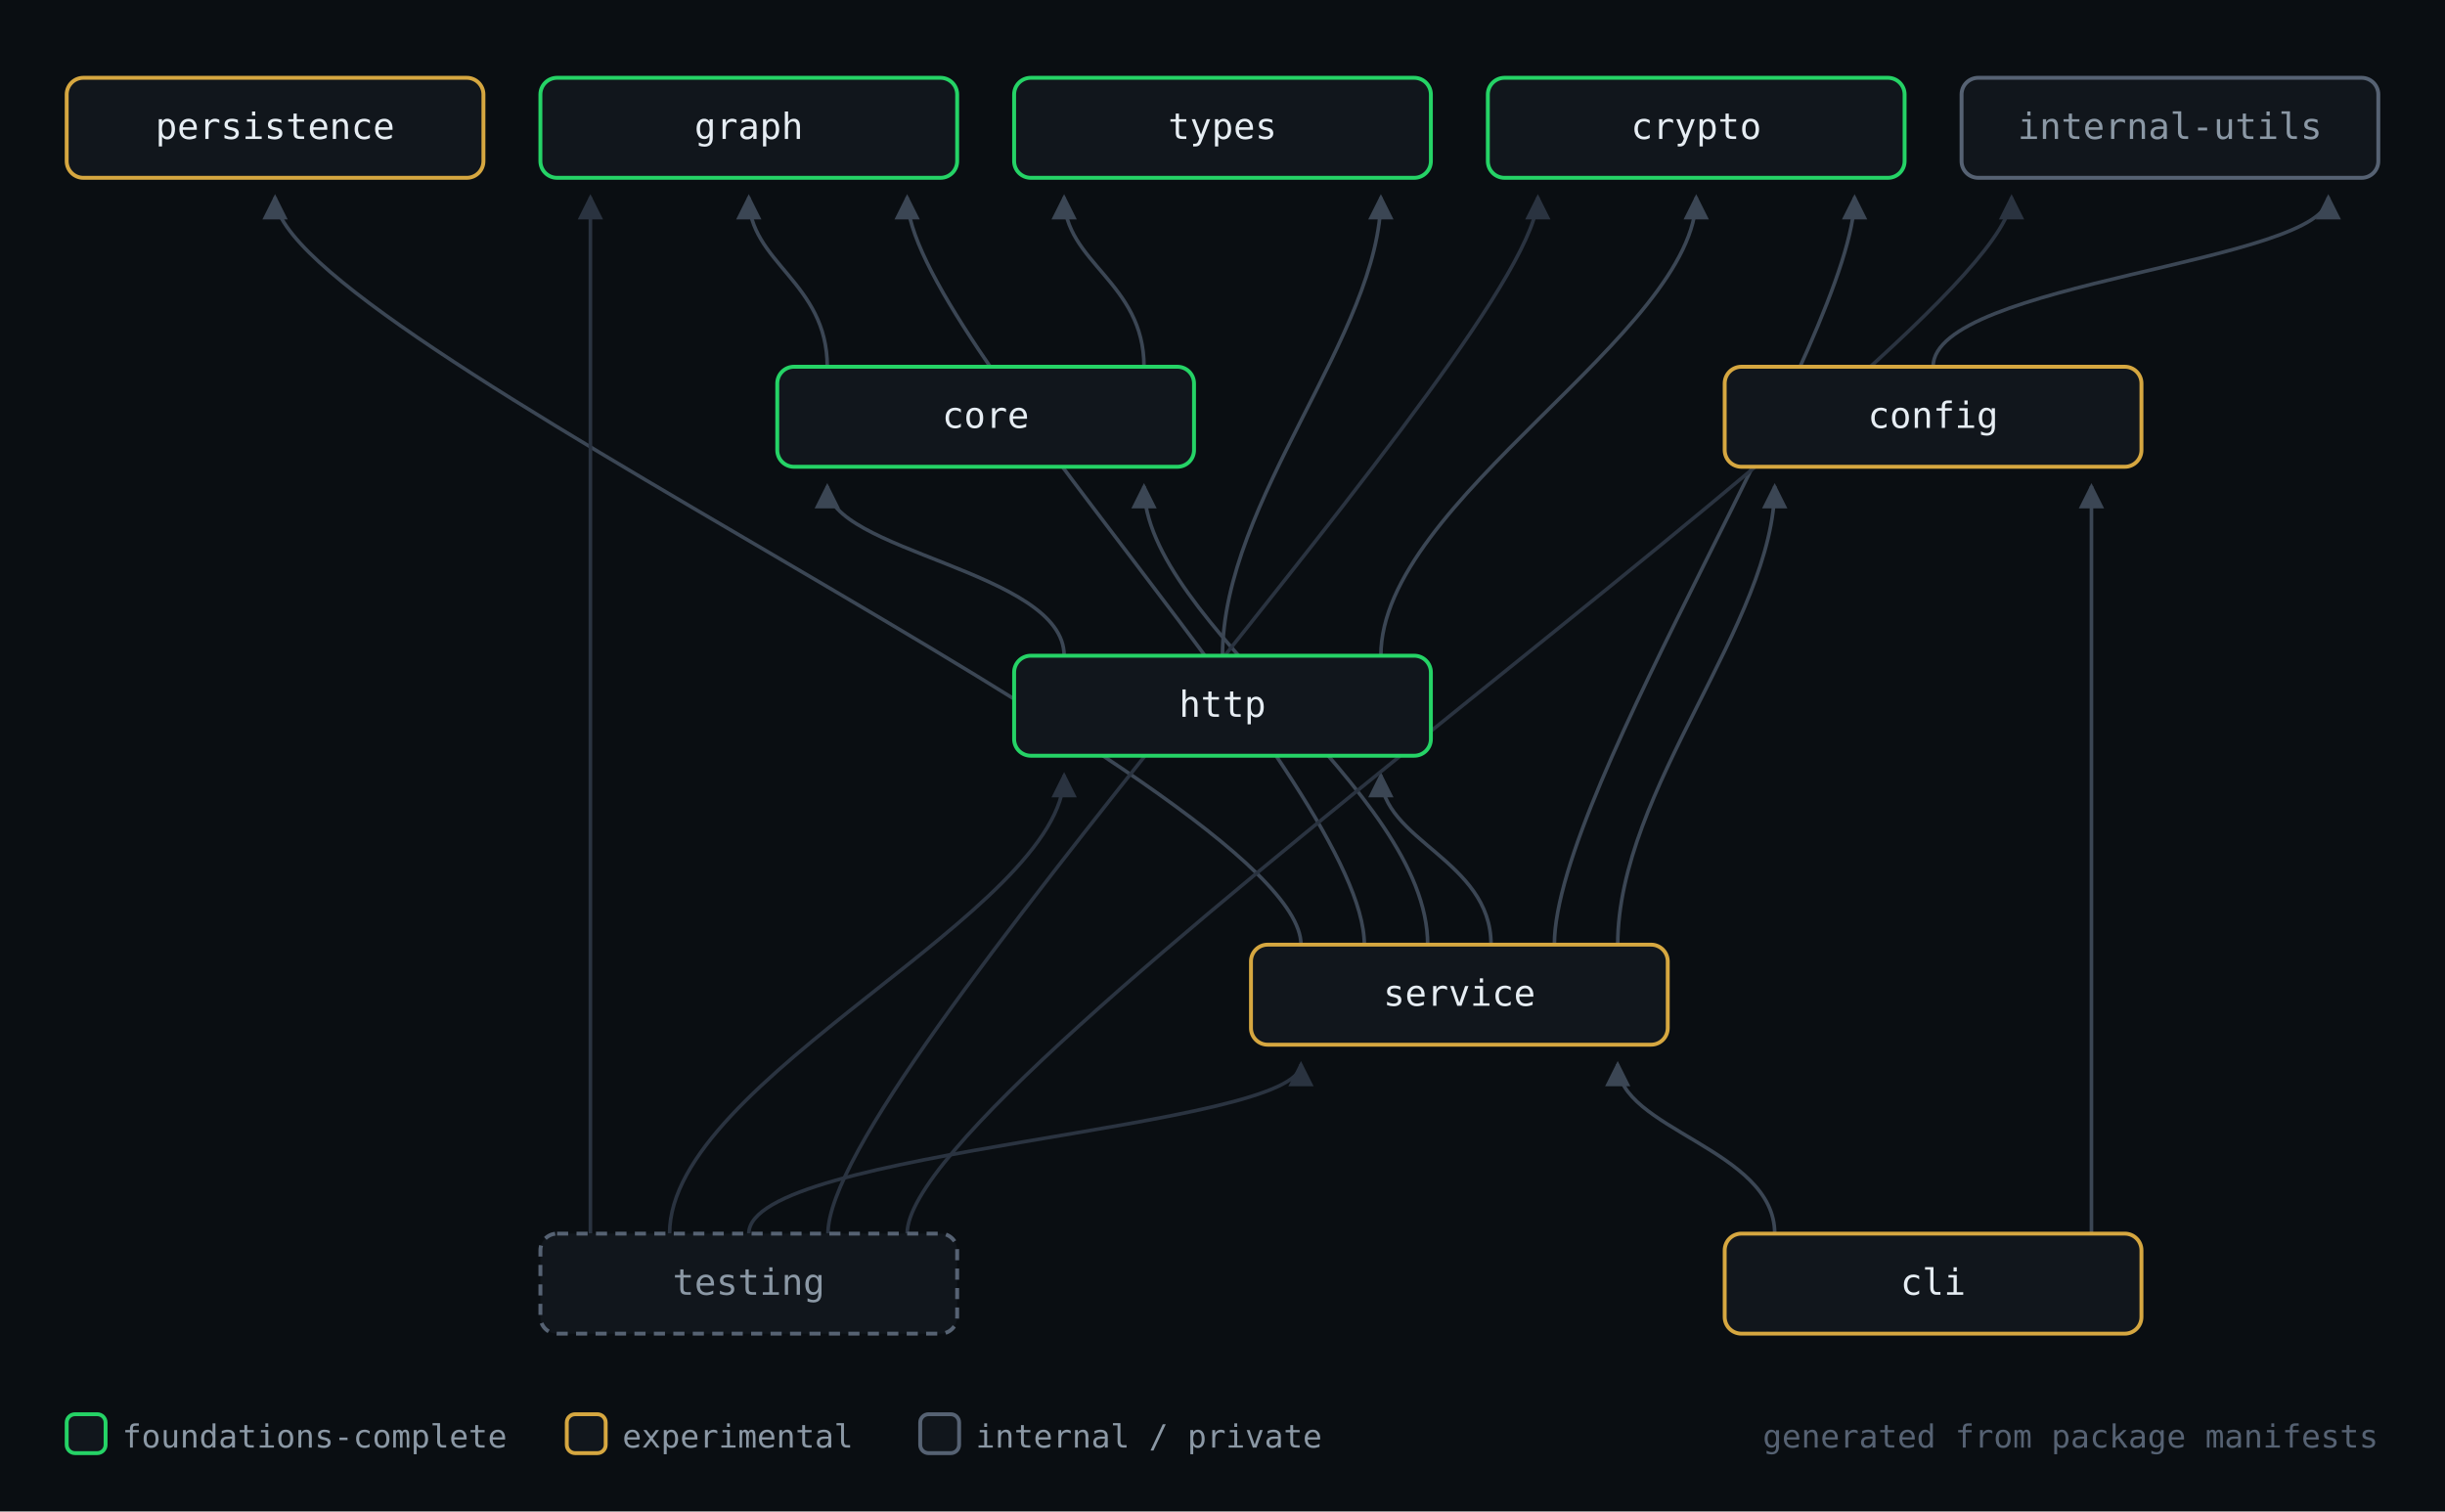
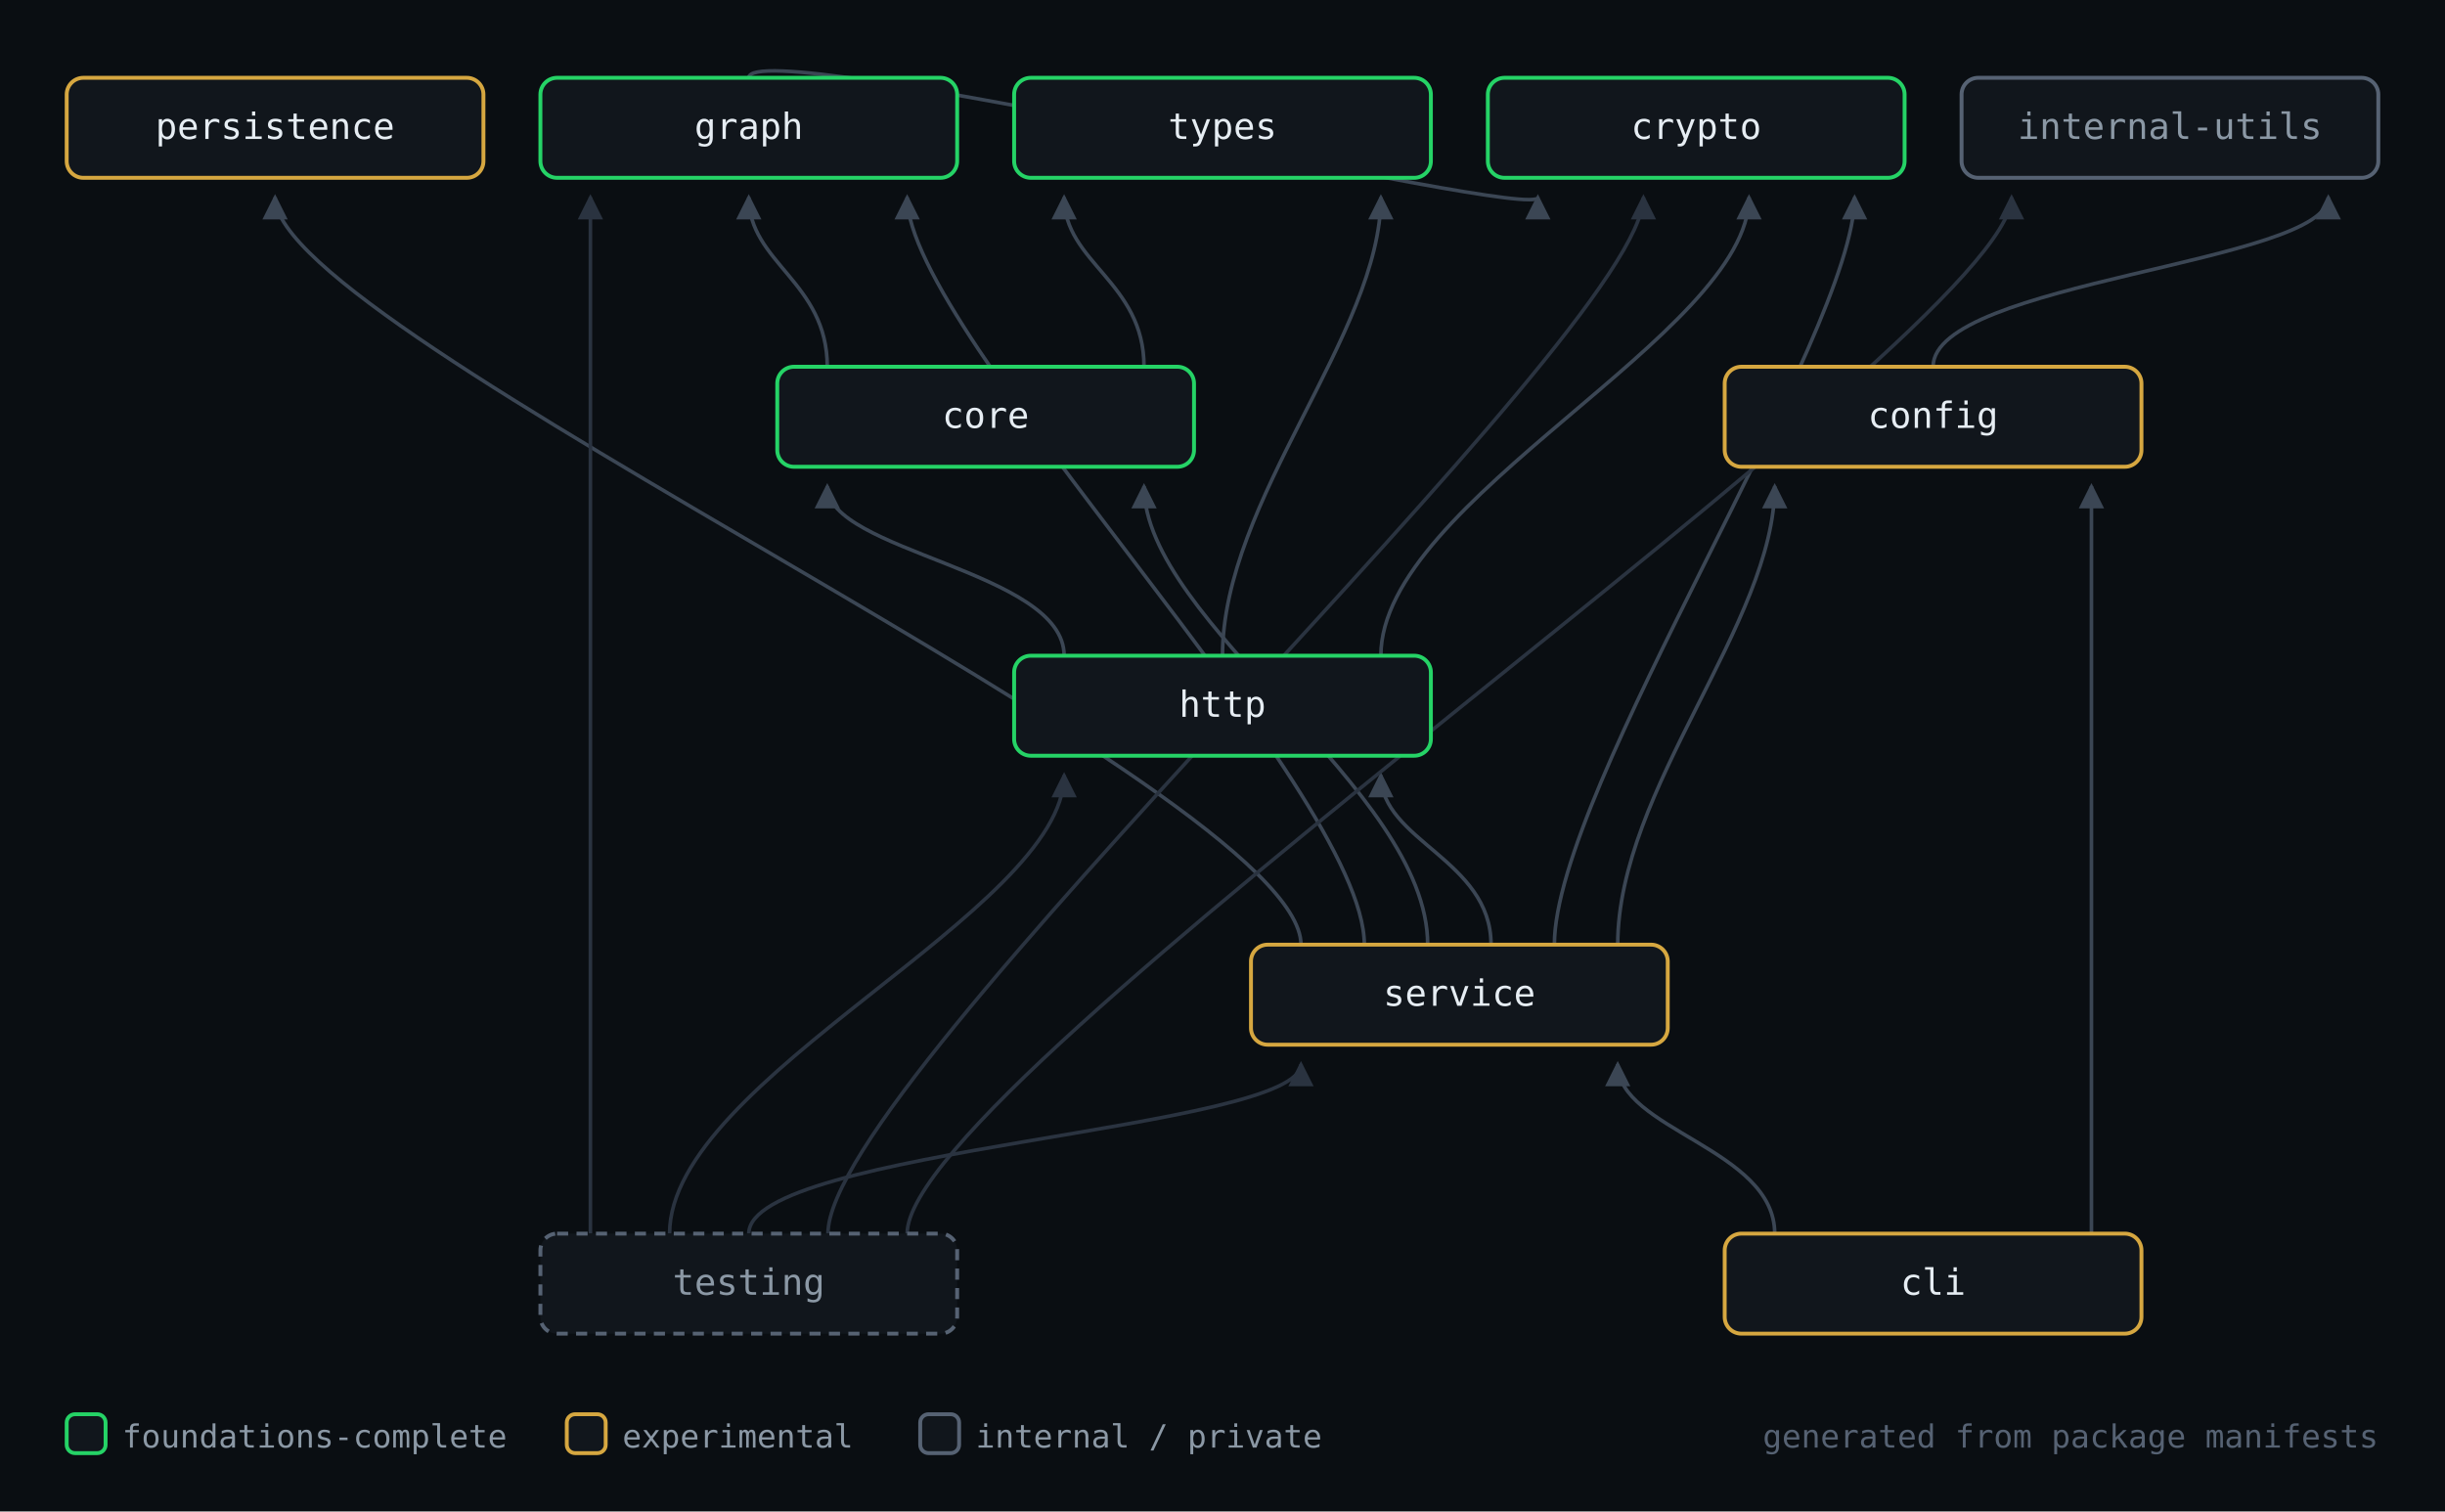
<svg xmlns="http://www.w3.org/2000/svg" viewBox="0 0 880 544" role="img" aria-label="Dependency graph of the @wats packages. Arrows point from dependent package to dependency." font-family="'JetBrains Mono', ui-monospace, monospace">
  <defs>
    <marker id="arrow" viewBox="0 0 8 8" refX="7" refY="4" markerWidth="7" markerHeight="7" orient="auto-start-reverse">
      <path d="M 0 0 L 8 4 L 0 8 z" fill="#3b4654" />
    </marker>
    <marker id="arrow-dim" viewBox="0 0 8 8" refX="7" refY="4" markerWidth="7" markerHeight="7" orient="auto-start-reverse">
      <path d="M 0 0 L 8 4 L 0 8 z" fill="#2a3340" />
    </marker>
  </defs>
  <rect x="0" y="0" width="880" height="544" fill="#0a0e12" />
  <path d="M 752.75 444 C 752.75 388, 752.75 224, 752.75 175" fill="none" stroke="#3b4654" stroke-width="1.3" marker-end="url(#arrow)" />
  <path d="M 638.75 444 C 638.75 413.4, 582.25 406.6, 582.25 383" fill="none" stroke="#3b4654" stroke-width="1.3" marker-end="url(#arrow)" />
  <path d="M 695.75 132 C 695.75 101.4, 838 94.6, 838 71" fill="none" stroke="#3b4654" stroke-width="1.3" marker-end="url(#arrow)" />
  <path d="M 297.75 132 C 297.75 101.4, 269.5 94.6, 269.5 71" fill="none" stroke="#3b4654" stroke-width="1.3" marker-end="url(#arrow)" />
  <path d="M 411.75 132 C 411.75 101.4, 383 94.6, 383 71" fill="none" stroke="#3b4654" stroke-width="1.3" marker-end="url(#arrow)" />
+   <path d="M 269.5 28 C 269.5 11.8, 553.5 80.2, 553.5 71" fill="none" stroke="#3b4654" stroke-width="1.3" marker-end="url(#arrow)" />
  <path d="M 383 236 C 383 205.4, 297.75 198.6, 297.75 175" fill="none" stroke="#3b4654" stroke-width="1.3" marker-end="url(#arrow)" />
-   <path d="M 497 236 C 497 180, 610.5 120, 610.5 71" fill="none" stroke="#3b4654" stroke-width="1.3" marker-end="url(#arrow)" />
+   <path d="M 497 236 C 497 180, 629.5 120, 629.5 71" fill="none" stroke="#3b4654" stroke-width="1.3" marker-end="url(#arrow)" />
  <path d="M 440 236 C 440 180, 497 120, 497 71" fill="none" stroke="#3b4654" stroke-width="1.3" marker-end="url(#arrow)" />
  <path d="M 582.25 340 C 582.25 284, 638.75 224, 638.75 175" fill="none" stroke="#3b4654" stroke-width="1.3" marker-end="url(#arrow)" />
  <path d="M 513.85 340 C 513.85 284, 411.75 224, 411.75 175" fill="none" stroke="#3b4654" stroke-width="1.3" marker-end="url(#arrow)" />
  <path d="M 559.45 340 C 559.45 284, 667.5 120, 667.5 71" fill="none" stroke="#3b4654" stroke-width="1.3" marker-end="url(#arrow)" />
  <path d="M 491.05 340 C 491.05 284, 326.5 120, 326.5 71" fill="none" stroke="#3b4654" stroke-width="1.3" marker-end="url(#arrow)" />
  <path d="M 536.65 340 C 536.65 309.4, 497 302.6, 497 279" fill="none" stroke="#3b4654" stroke-width="1.3" marker-end="url(#arrow)" />
  <path d="M 468.25 340 C 468.25 284, 99 120, 99 71" fill="none" stroke="#3b4654" stroke-width="1.3" marker-end="url(#arrow)" />
-   <path d="M 298 444 C 298 388, 553.5 120, 553.5 71" fill="none" stroke="#2a3340" stroke-width="1.3" marker-end="url(#arrow-dim)" />
+   <path d="M 298 444 C 298 388, 591.5 120, 591.5 71" fill="none" stroke="#2a3340" stroke-width="1.3" marker-end="url(#arrow-dim)" />
  <path d="M 212.5 444 C 212.5 388, 212.5 120, 212.5 71" fill="none" stroke="#2a3340" stroke-width="1.3" marker-end="url(#arrow-dim)" />
  <path d="M 241 444 C 241 388, 383 328, 383 279" fill="none" stroke="#2a3340" stroke-width="1.3" marker-end="url(#arrow-dim)" />
  <path d="M 326.5 444 C 326.5 388, 724 120, 724 71" fill="none" stroke="#2a3340" stroke-width="1.3" marker-end="url(#arrow-dim)" />
  <path d="M 269.5 444 C 269.5 413.4, 468.25 406.6, 468.25 383" fill="none" stroke="#2a3340" stroke-width="1.3" marker-end="url(#arrow-dim)" />
  <g>
    <rect x="24" y="28" width="150" height="36" rx="6" fill="#11161c" stroke="#d6a740" stroke-width="1.4" />
    <text x="99" y="50" text-anchor="middle" fill="#e6edf3" font-size="13">persistence</text>
  </g>
  <g>
    <rect x="194.5" y="28" width="150" height="36" rx="6" fill="#11161c" stroke="#25d366" stroke-width="1.4" />
    <text x="269.5" y="50" text-anchor="middle" fill="#e6edf3" font-size="13">graph</text>
  </g>
  <g>
    <rect x="365" y="28" width="150" height="36" rx="6" fill="#11161c" stroke="#25d366" stroke-width="1.4" />
    <text x="440" y="50" text-anchor="middle" fill="#e6edf3" font-size="13">types</text>
  </g>
  <g>
    <rect x="535.5" y="28" width="150" height="36" rx="6" fill="#11161c" stroke="#25d366" stroke-width="1.4" />
    <text x="610.5" y="50" text-anchor="middle" fill="#e6edf3" font-size="13">crypto</text>
  </g>
  <g>
    <rect x="706" y="28" width="150" height="36" rx="6" fill="#11161c" stroke="#566273" stroke-width="1.4" />
    <text x="781" y="50" text-anchor="middle" fill="#8b98a5" font-size="13">internal-utils</text>
  </g>
  <g>
    <rect x="279.75" y="132" width="150" height="36" rx="6" fill="#11161c" stroke="#25d366" stroke-width="1.4" />
    <text x="354.75" y="154" text-anchor="middle" fill="#e6edf3" font-size="13">core</text>
  </g>
  <g>
    <rect x="620.75" y="132" width="150" height="36" rx="6" fill="#11161c" stroke="#d6a740" stroke-width="1.4" />
    <text x="695.75" y="154" text-anchor="middle" fill="#e6edf3" font-size="13">config</text>
  </g>
  <g>
    <rect x="365" y="236" width="150" height="36" rx="6" fill="#11161c" stroke="#25d366" stroke-width="1.4" />
    <text x="440" y="258" text-anchor="middle" fill="#e6edf3" font-size="13">http</text>
  </g>
  <g>
    <rect x="450.25" y="340" width="150" height="36" rx="6" fill="#11161c" stroke="#d6a740" stroke-width="1.4" />
    <text x="525.25" y="362" text-anchor="middle" fill="#e6edf3" font-size="13">service</text>
  </g>
  <g>
    <rect x="194.5" y="444" width="150" height="36" rx="6" fill="#11161c" stroke="#566273" stroke-width="1.4" stroke-dasharray="4 3" />
    <text x="269.5" y="466" text-anchor="middle" fill="#8b98a5" font-size="13">testing</text>
  </g>
  <g>
    <rect x="620.75" y="444" width="150" height="36" rx="6" fill="#11161c" stroke="#d6a740" stroke-width="1.4" />
    <text x="695.75" y="466" text-anchor="middle" fill="#e6edf3" font-size="13">cli</text>
  </g>
  <rect x="24" y="509" width="14" height="14" rx="3" fill="#11161c" stroke="#25d366" stroke-width="1.4" />
  <text x="44" y="521" fill="#8b98a5" font-size="11.5">foundations-complete</text>
  <rect x="204" y="509" width="14" height="14" rx="3" fill="#11161c" stroke="#d6a740" stroke-width="1.4" />
  <text x="224" y="521" fill="#8b98a5" font-size="11.5">experimental</text>
  <rect x="331.2" y="509" width="14" height="14" rx="3" fill="#11161c" stroke="#566273" stroke-width="1.4" />
  <text x="351.2" y="521" fill="#8b98a5" font-size="11.5">internal / private</text>
  <text x="856" y="521" text-anchor="end" fill="#566273" font-size="11.5">generated from package manifests</text>
</svg>
